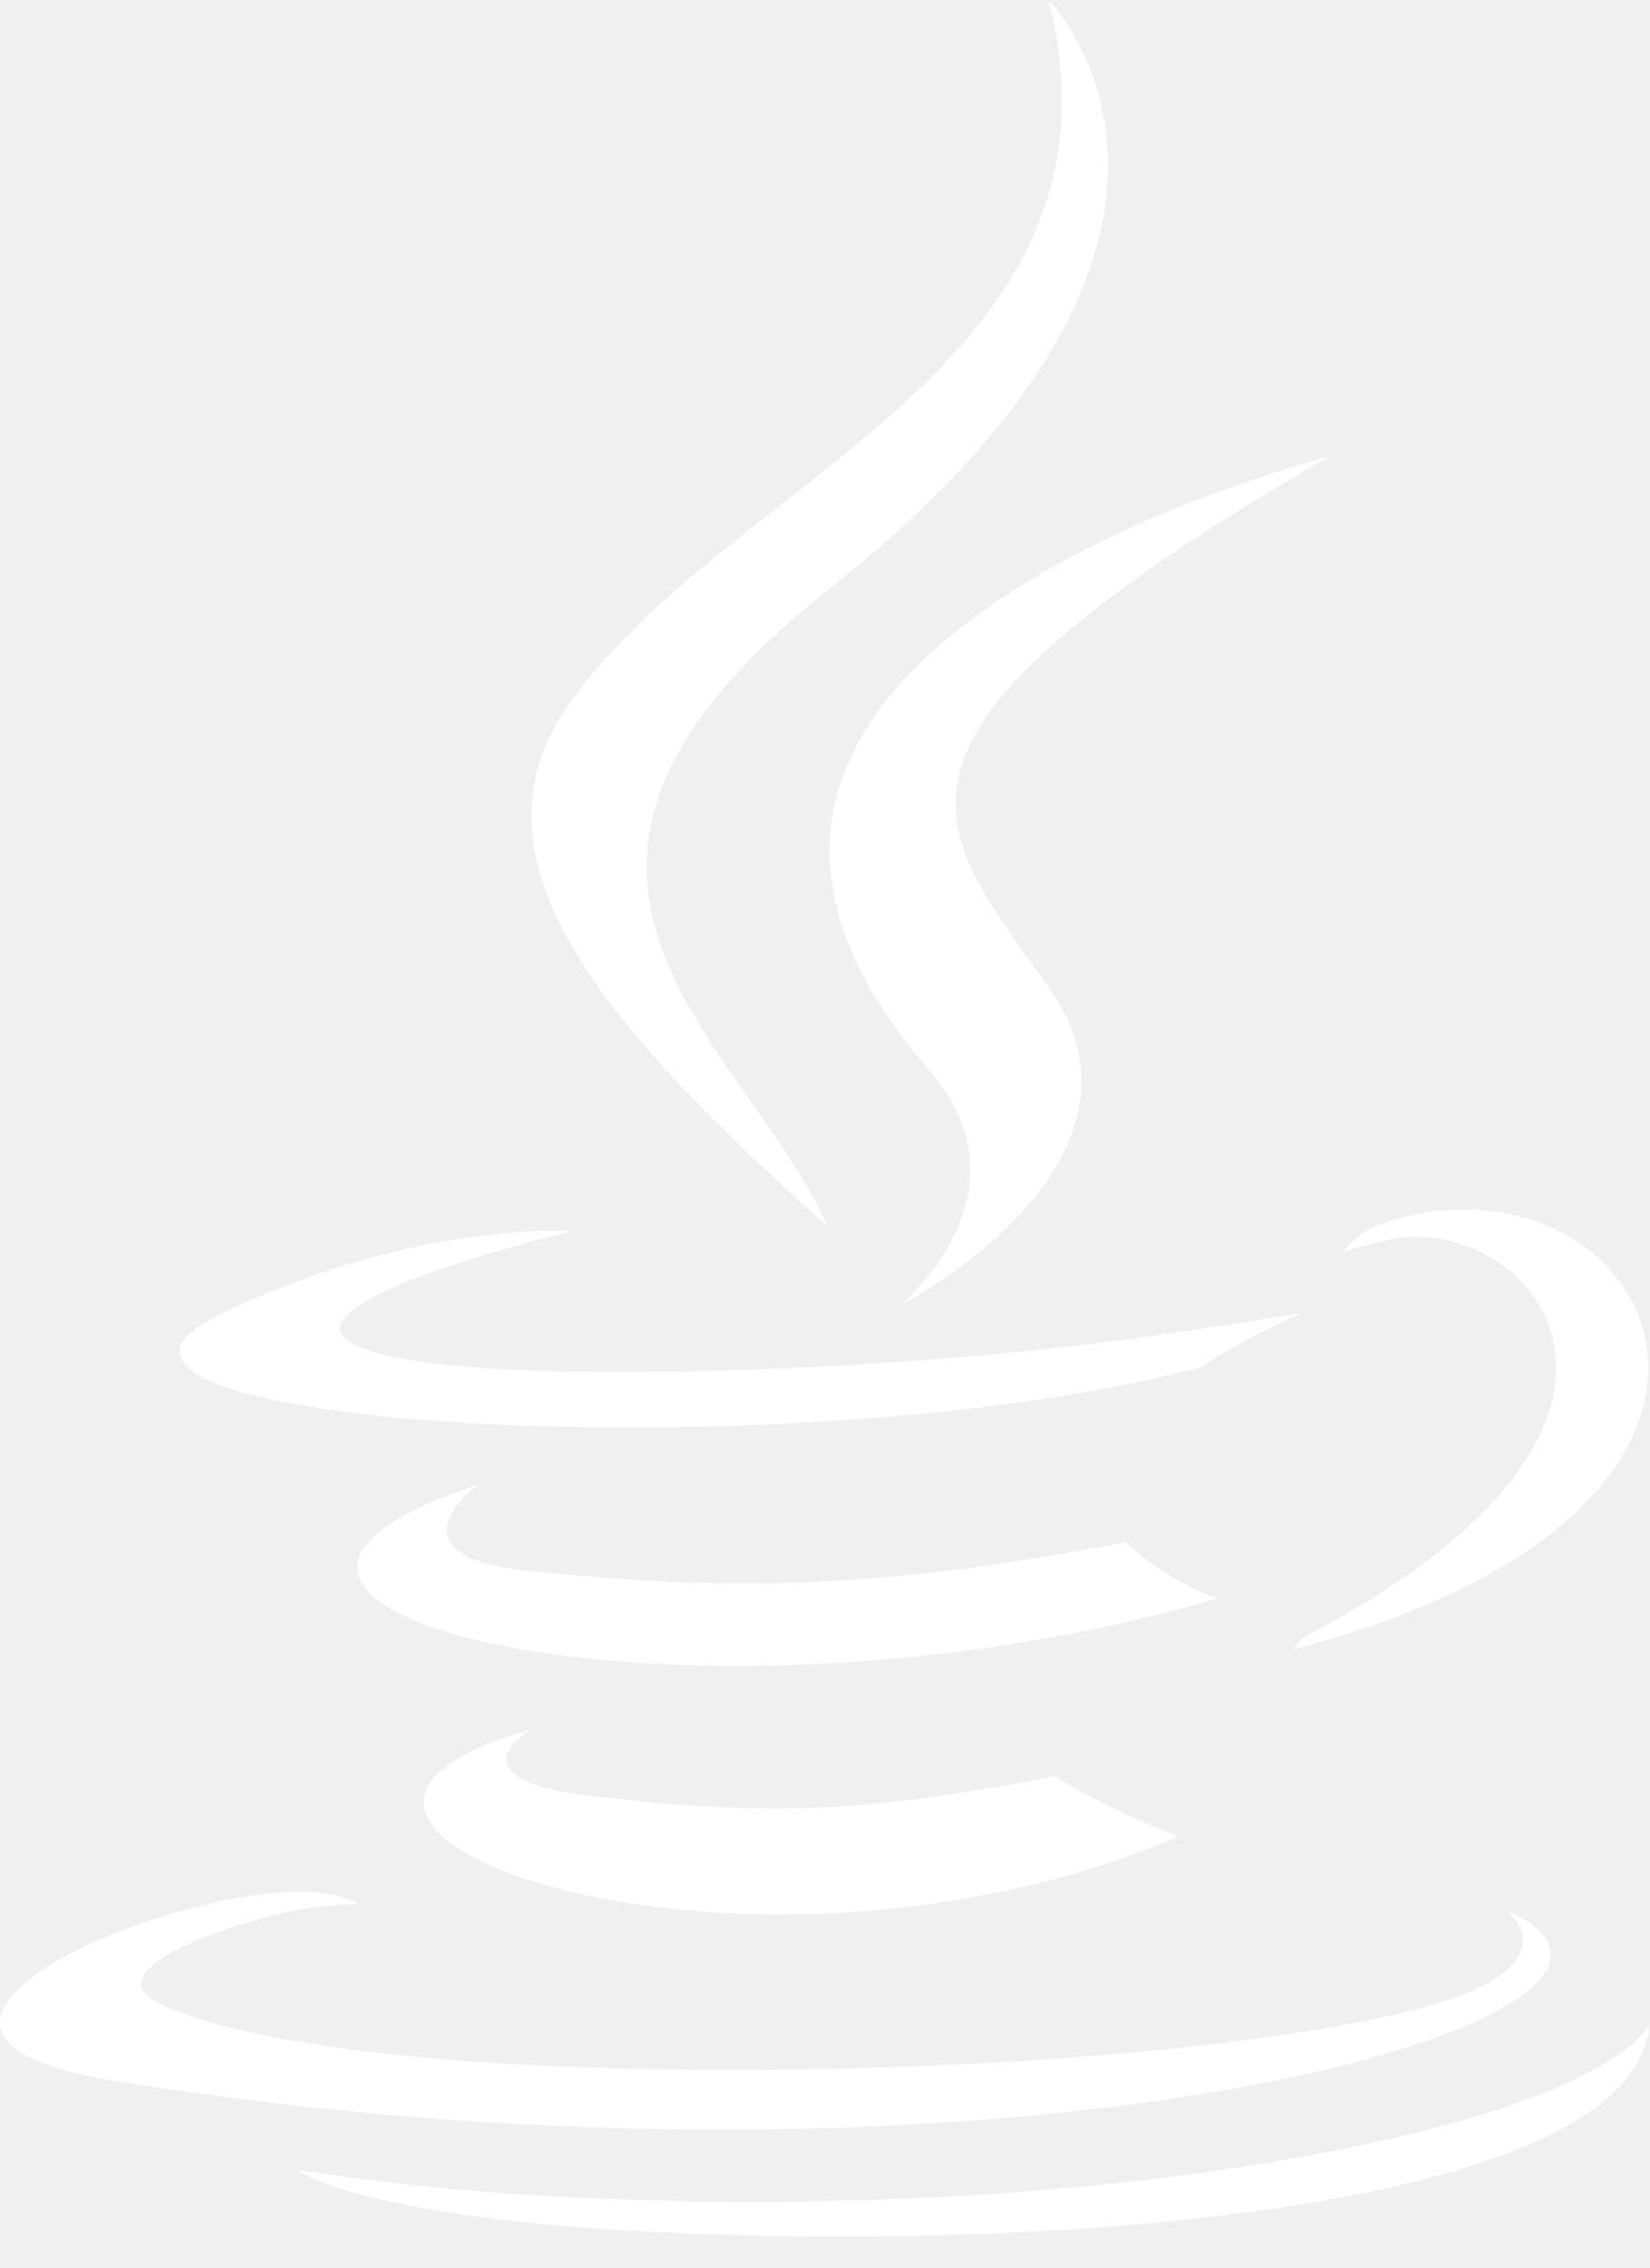
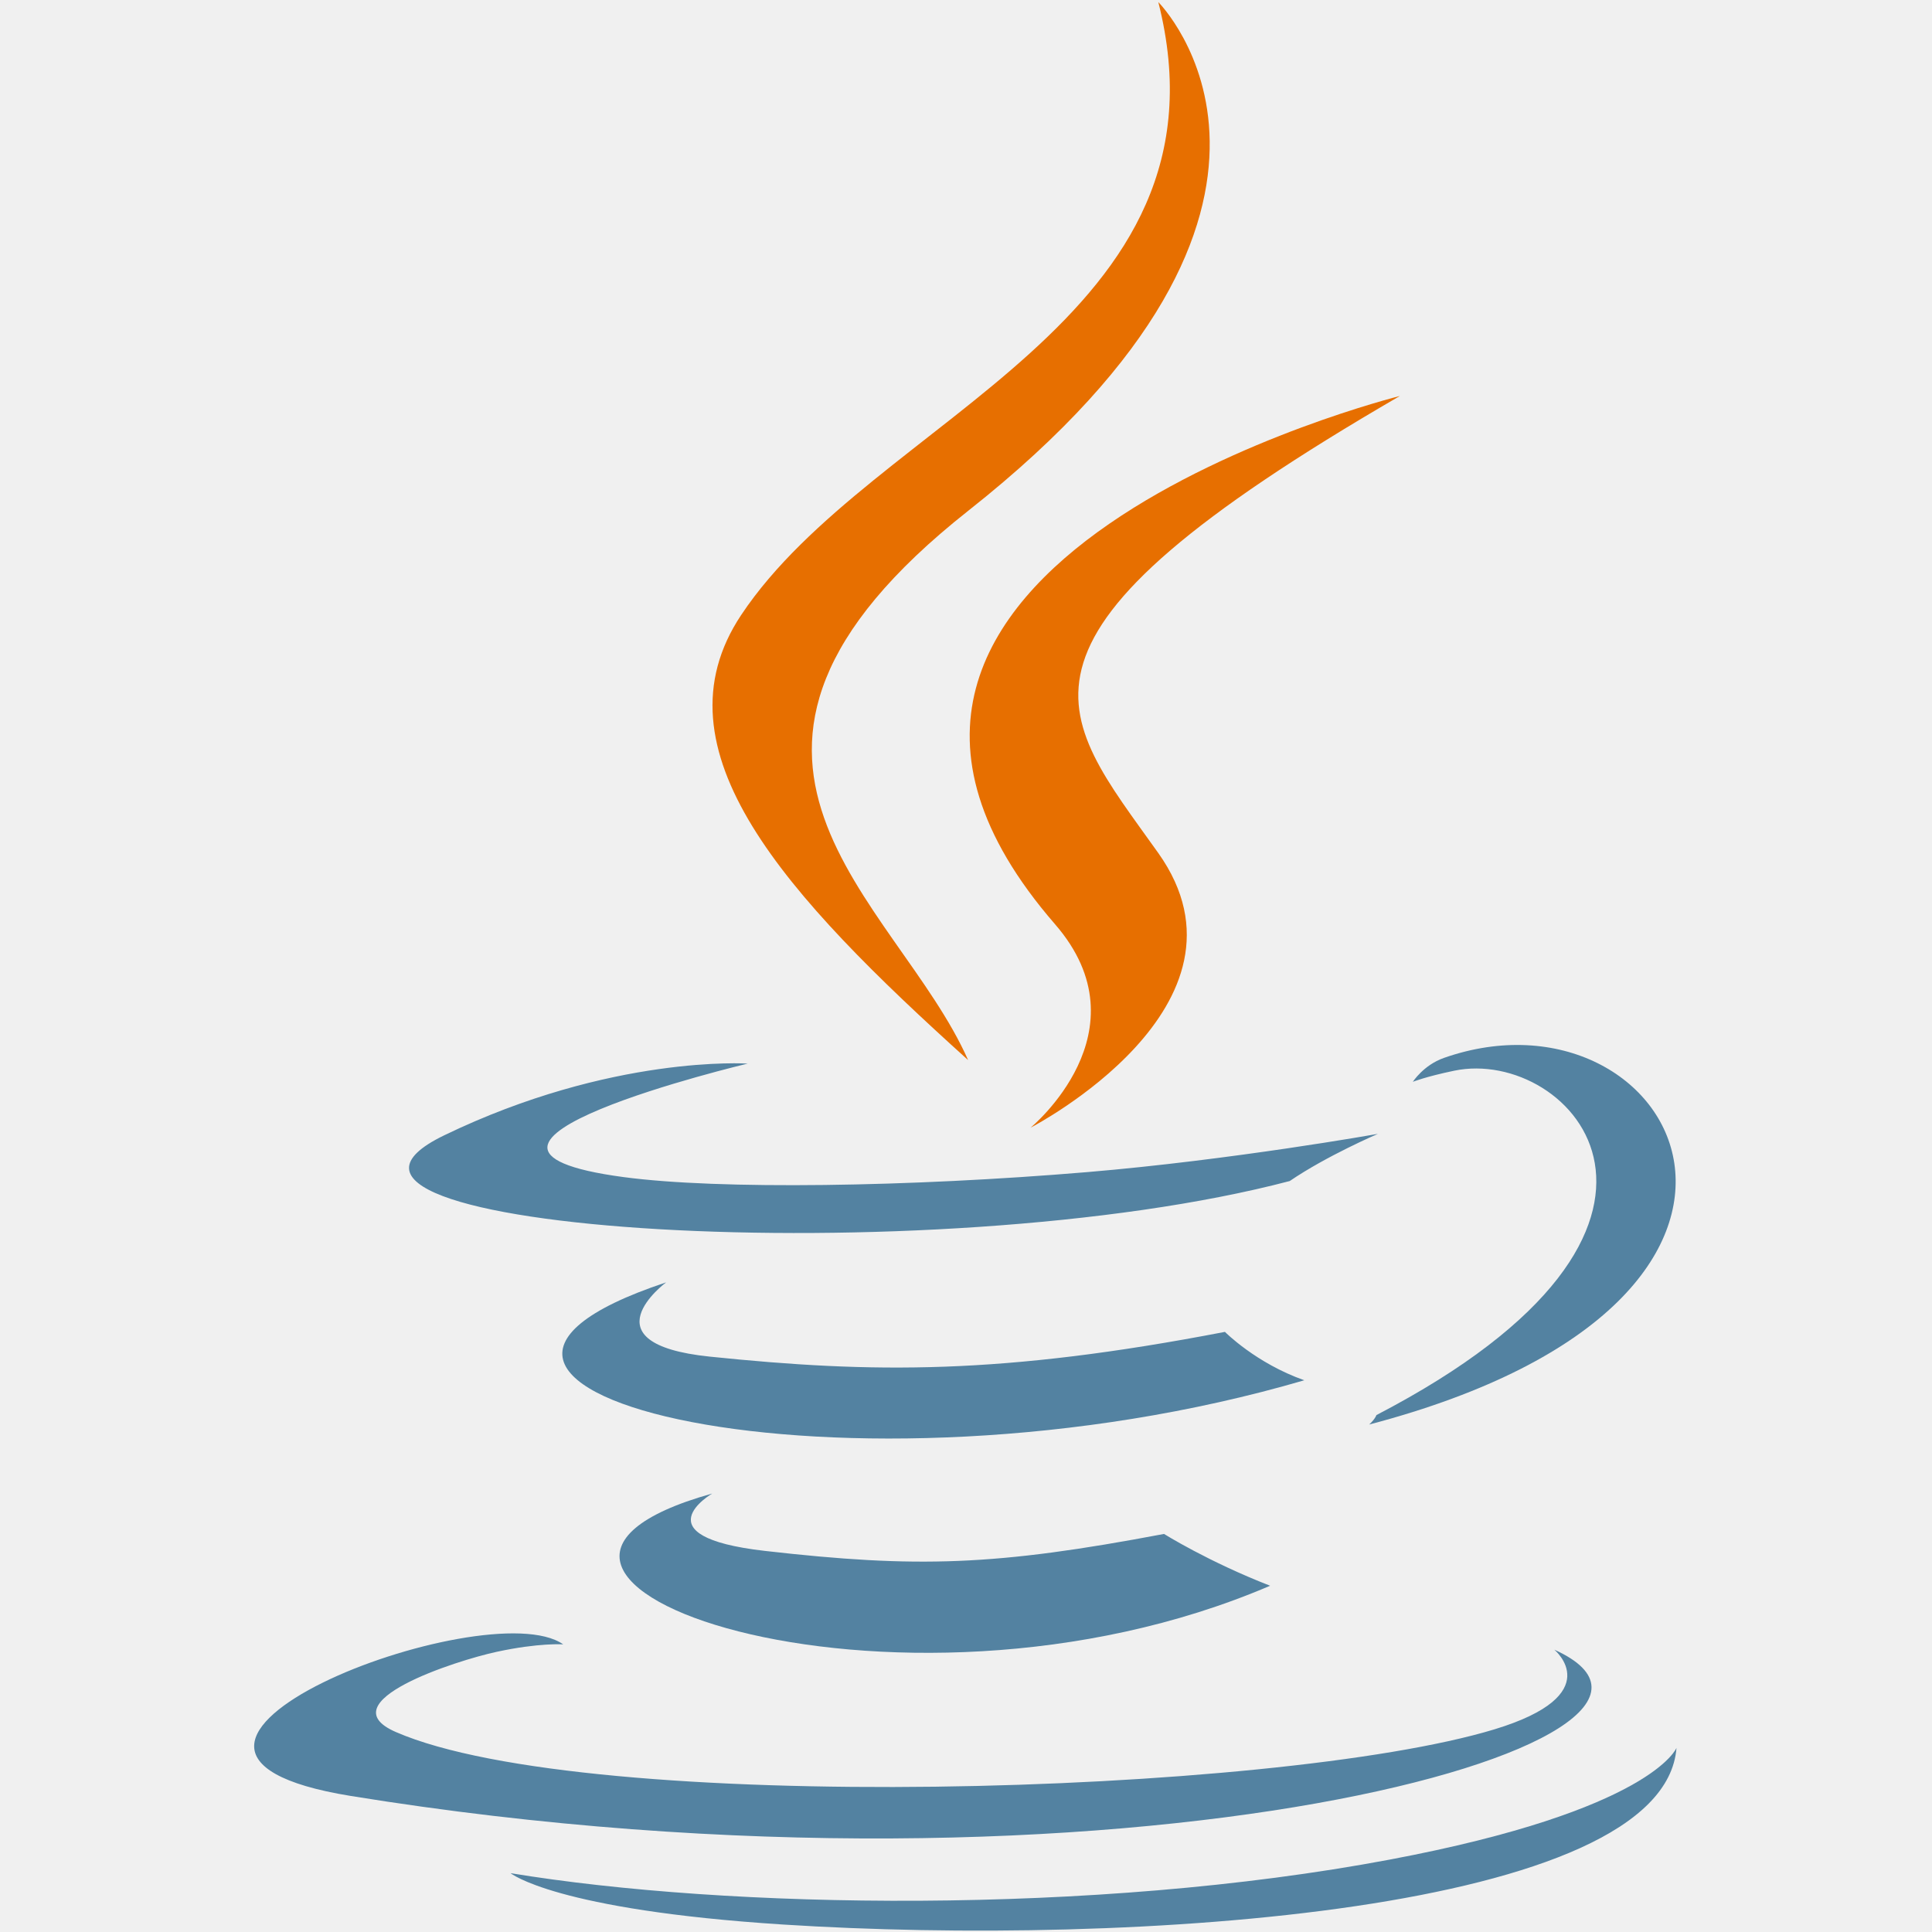
- <svg xmlns="http://www.w3.org/2000/svg" width="40" height="55" viewBox="0 0 40 55" fill="none">
-   <path d="M12.882 41.943C4.543 44.273 17.956 49.086 28.574 44.537C26.834 43.861 25.587 43.081 25.587 43.081C20.852 43.976 18.656 44.046 14.358 43.555C10.811 43.149 12.882 41.943 12.882 41.943ZM27.302 37.399C21.026 38.606 17.401 38.567 12.81 38.094C9.26 37.727 11.584 36.006 11.584 36.006C2.4 39.054 16.697 42.513 29.533 38.759C28.168 38.278 27.302 37.399 27.302 37.399ZM32.22 11.079C32.221 11.079 13.654 15.715 22.521 25.933C25.139 28.946 21.835 31.655 21.835 31.655C21.835 31.655 28.478 28.227 25.427 23.931C22.578 19.928 20.393 17.938 32.22 11.079ZM36.565 46.336C36.565 46.336 38.098 47.6 34.875 48.577C28.748 50.433 9.368 50.993 3.985 48.651C2.051 47.809 5.679 46.642 6.82 46.396C8.01 46.138 8.69 46.185 8.69 46.185C6.538 44.67 -5.22 49.161 2.719 50.45C24.366 53.958 42.179 48.869 36.565 46.336ZM29.125 33.156C30.165 32.446 31.602 31.83 31.602 31.83C31.602 31.83 27.508 32.562 23.428 32.905C18.434 33.323 13.077 33.406 10.388 33.046C4.022 32.195 13.879 29.854 13.879 29.854C13.879 29.854 10.05 29.595 5.343 31.871C-0.223 34.563 19.113 35.79 29.125 33.156ZM31.562 39.737C31.515 39.863 31.358 40.004 31.358 40.004C44.946 36.432 39.95 27.413 33.453 29.696C32.883 29.898 32.584 30.366 32.584 30.366C32.584 30.366 32.945 30.221 33.748 30.053C37.032 29.369 41.738 34.45 31.562 39.737ZM20.079 29.755C18.074 25.224 11.276 21.26 20.082 14.305C31.062 5.638 25.428 0 25.428 0C27.7 8.954 17.411 11.659 13.697 17.235C11.168 21.035 14.938 25.118 20.079 29.755ZM31.929 52.24C23.593 53.809 13.309 53.626 7.212 52.619C7.212 52.619 8.461 53.653 14.879 54.067C24.645 54.691 39.645 53.719 40 49.098C40 49.098 39.318 50.85 31.929 52.24Z" fill="white" />
+ <svg xmlns="http://www.w3.org/2000/svg" width="512" height="512" viewBox="0 0 256 346">
+   <path fill="#5382A1" d="M82.554 267.473s-13.198 7.675 9.393 10.272c27.369 3.122 41.356 2.675 71.517-3.034c0 0 7.93 4.972 19.003 9.279c-67.611 28.977-153.019-1.679-99.913-16.517m-8.262-37.814s-14.803 10.958 7.805 13.296c29.236 3.016 52.324 3.263 92.276-4.43c0 0 5.526 5.602 14.215 8.666c-81.747 23.904-172.798 1.885-114.296-17.532" />
+   <path fill="#E76F00" d="M143.942 165.515c16.66 19.18-4.377 36.44-4.377 36.44s42.301-21.837 22.874-49.183c-18.144-25.5-32.059-38.172 43.268-81.858c0 0-118.238 29.53-61.765 94.6" />
+   <path fill="#5382A1" d="M233.364 295.442s9.767 8.047-10.757 14.273c-39.026 11.823-162.432 15.393-196.714.471c-12.323-5.36 10.787-12.8 18.056-14.362c7.581-1.644 11.914-1.337 11.914-1.337c-13.705-9.655-88.583 18.957-38.034 27.15c137.853 22.356 251.292-10.066 215.535-26.195M88.9 190.48s-62.771 14.91-22.228 20.323c17.118 2.292 51.243 1.774 83.03-.89c25.978-2.19 52.063-6.85 52.063-6.85s-9.16 3.923-15.787 8.448c-63.744 16.765-186.886 8.966-151.435-8.183c29.981-14.492 54.358-12.848 54.358-12.848m112.605 62.942c64.8-33.672 34.839-66.03 13.927-61.67c-5.126 1.066-7.411 1.99-7.411 1.99s1.903-2.98 5.537-4.27c41.37-14.545 73.187 42.897-13.355 65.647c0 .001 1.003-.895 1.302-1.697" />
+   <path fill="#E76F00" d="M162.439.371s35.887 35.9-34.037 91.101c-56.071 44.282-12.786 69.53-.023 98.377c-32.73-29.53-56.75-55.526-40.635-79.72C111.395 74.612 176.918 57.393 162.439.37" />
+   <path fill="#5382A1" d="M95.268 344.665c62.199 3.982 157.712-2.209 159.974-31.64c0 0-4.348 11.158-51.404 20.018c-53.088 9.99-118.564 8.824-157.399 2.421c.001 0 7.95 6.58 48.83 9.201" />
</svg>
